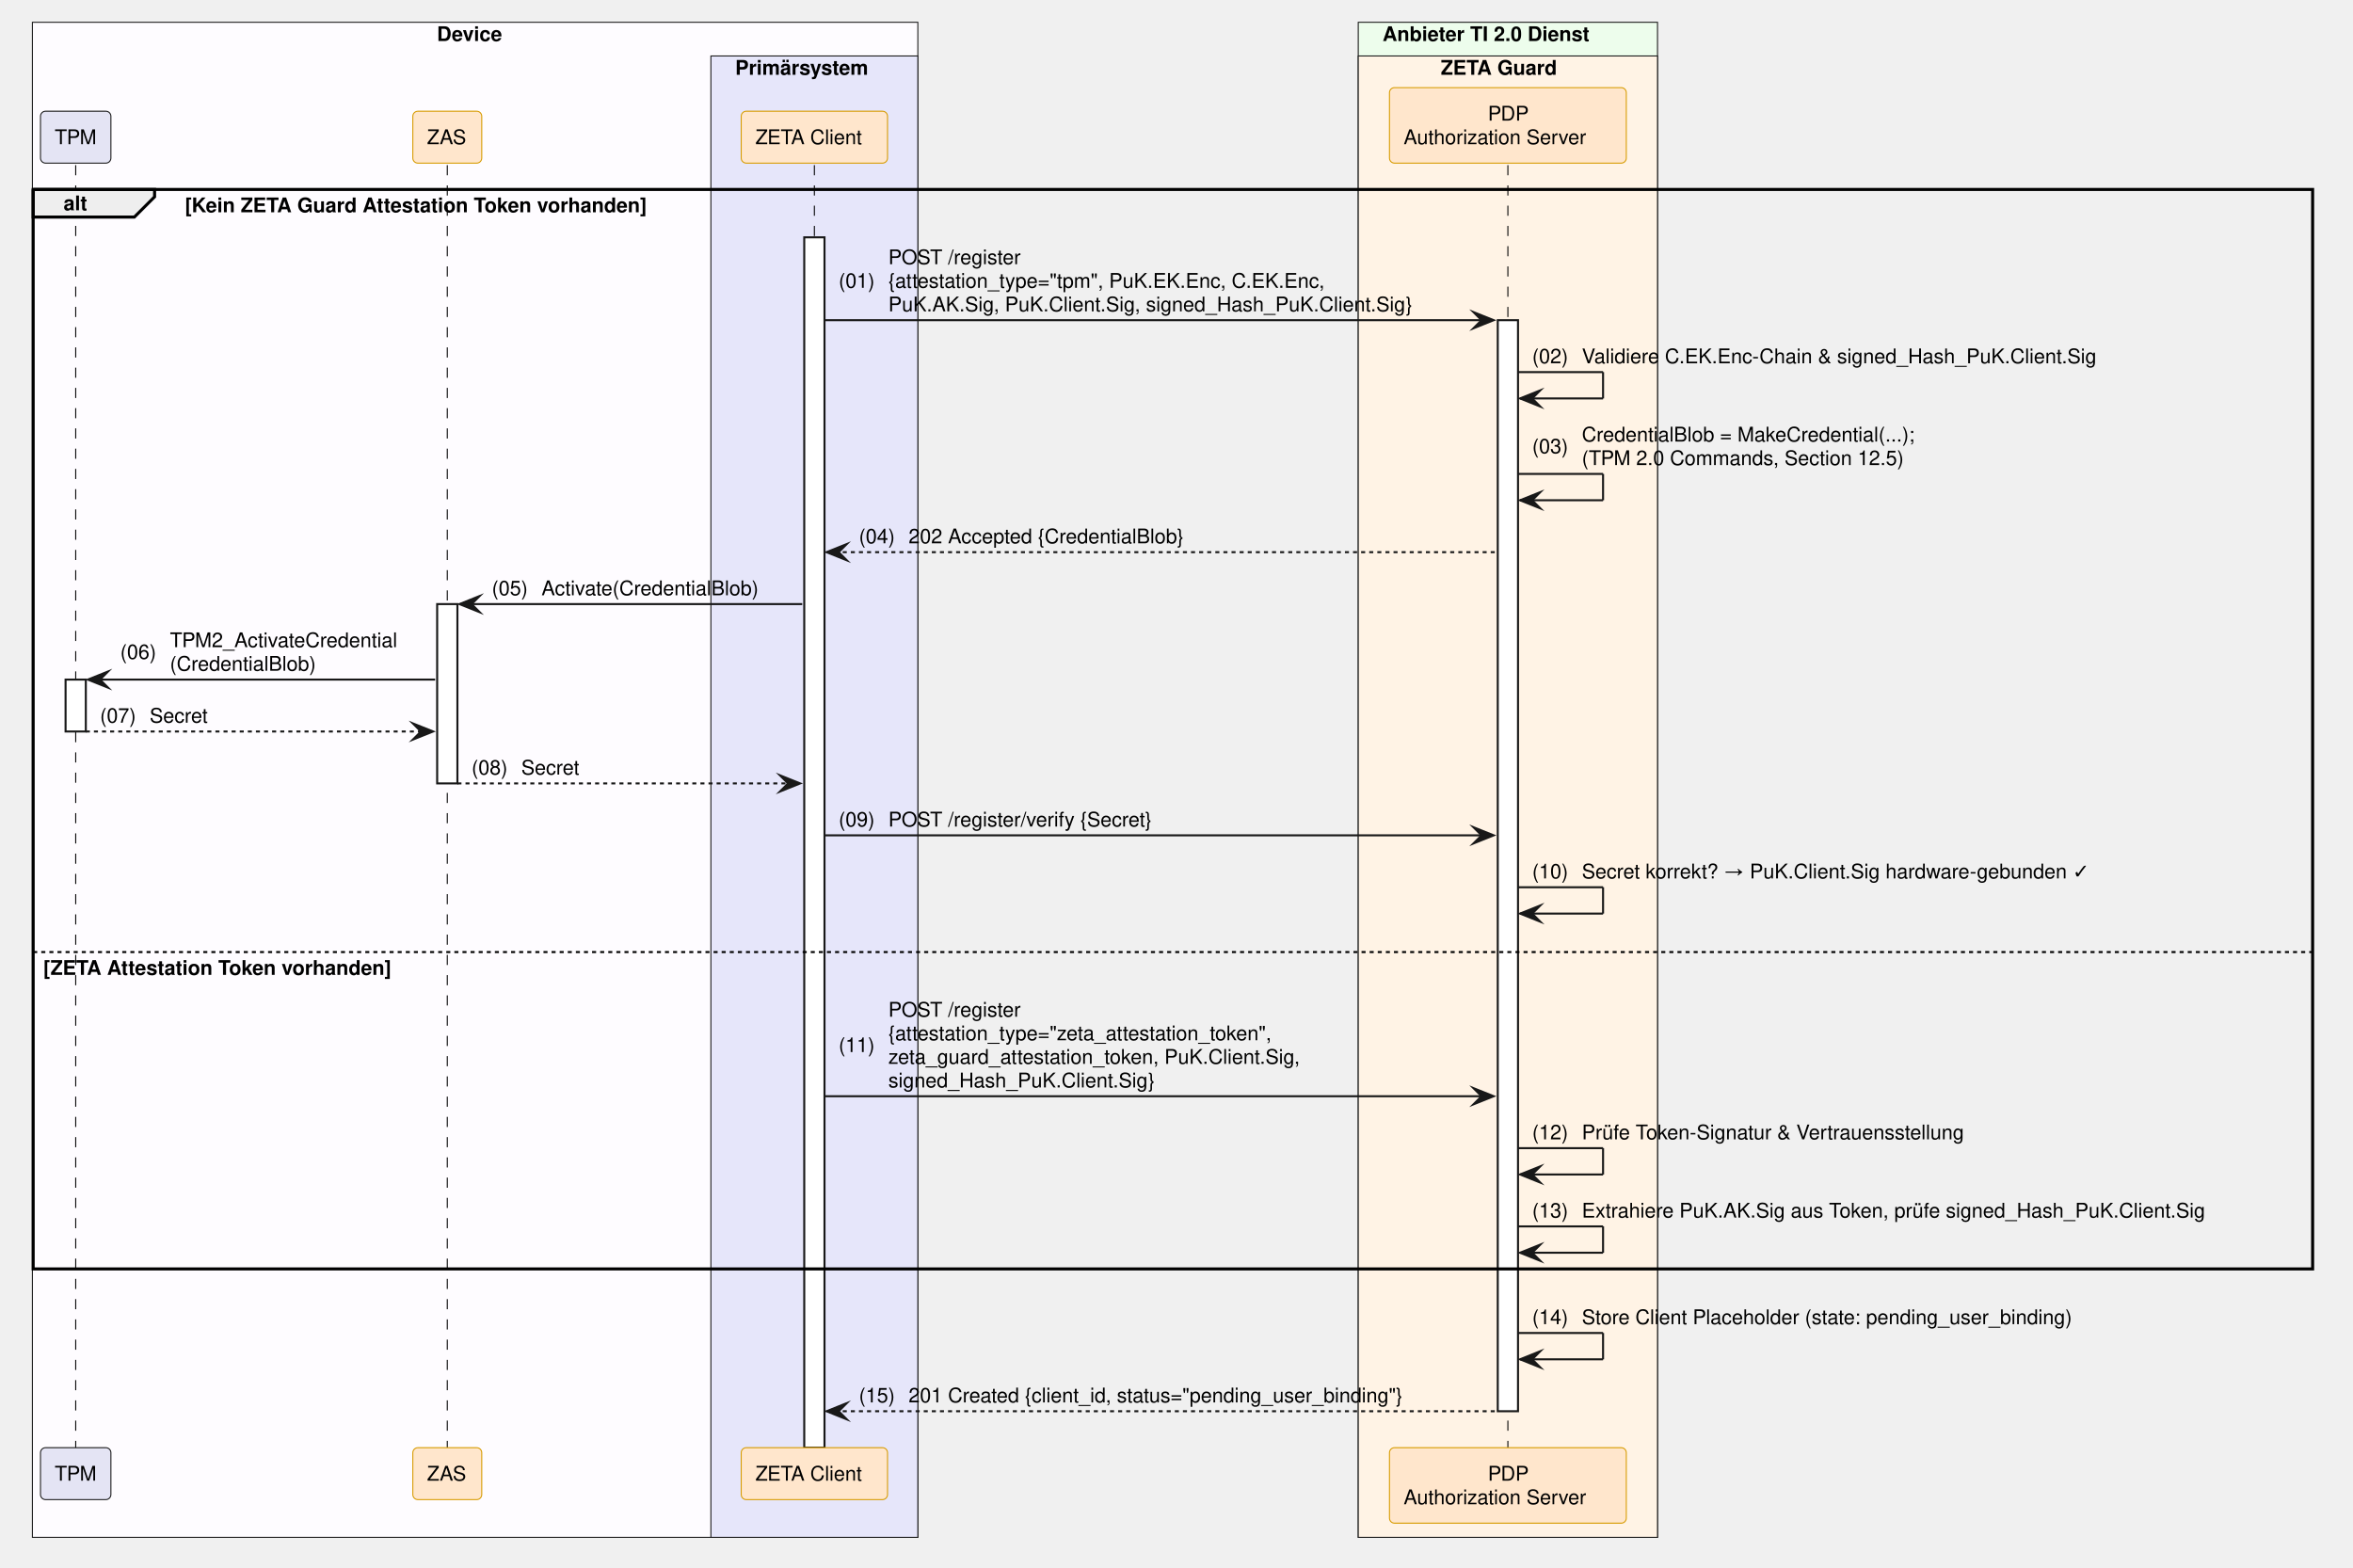
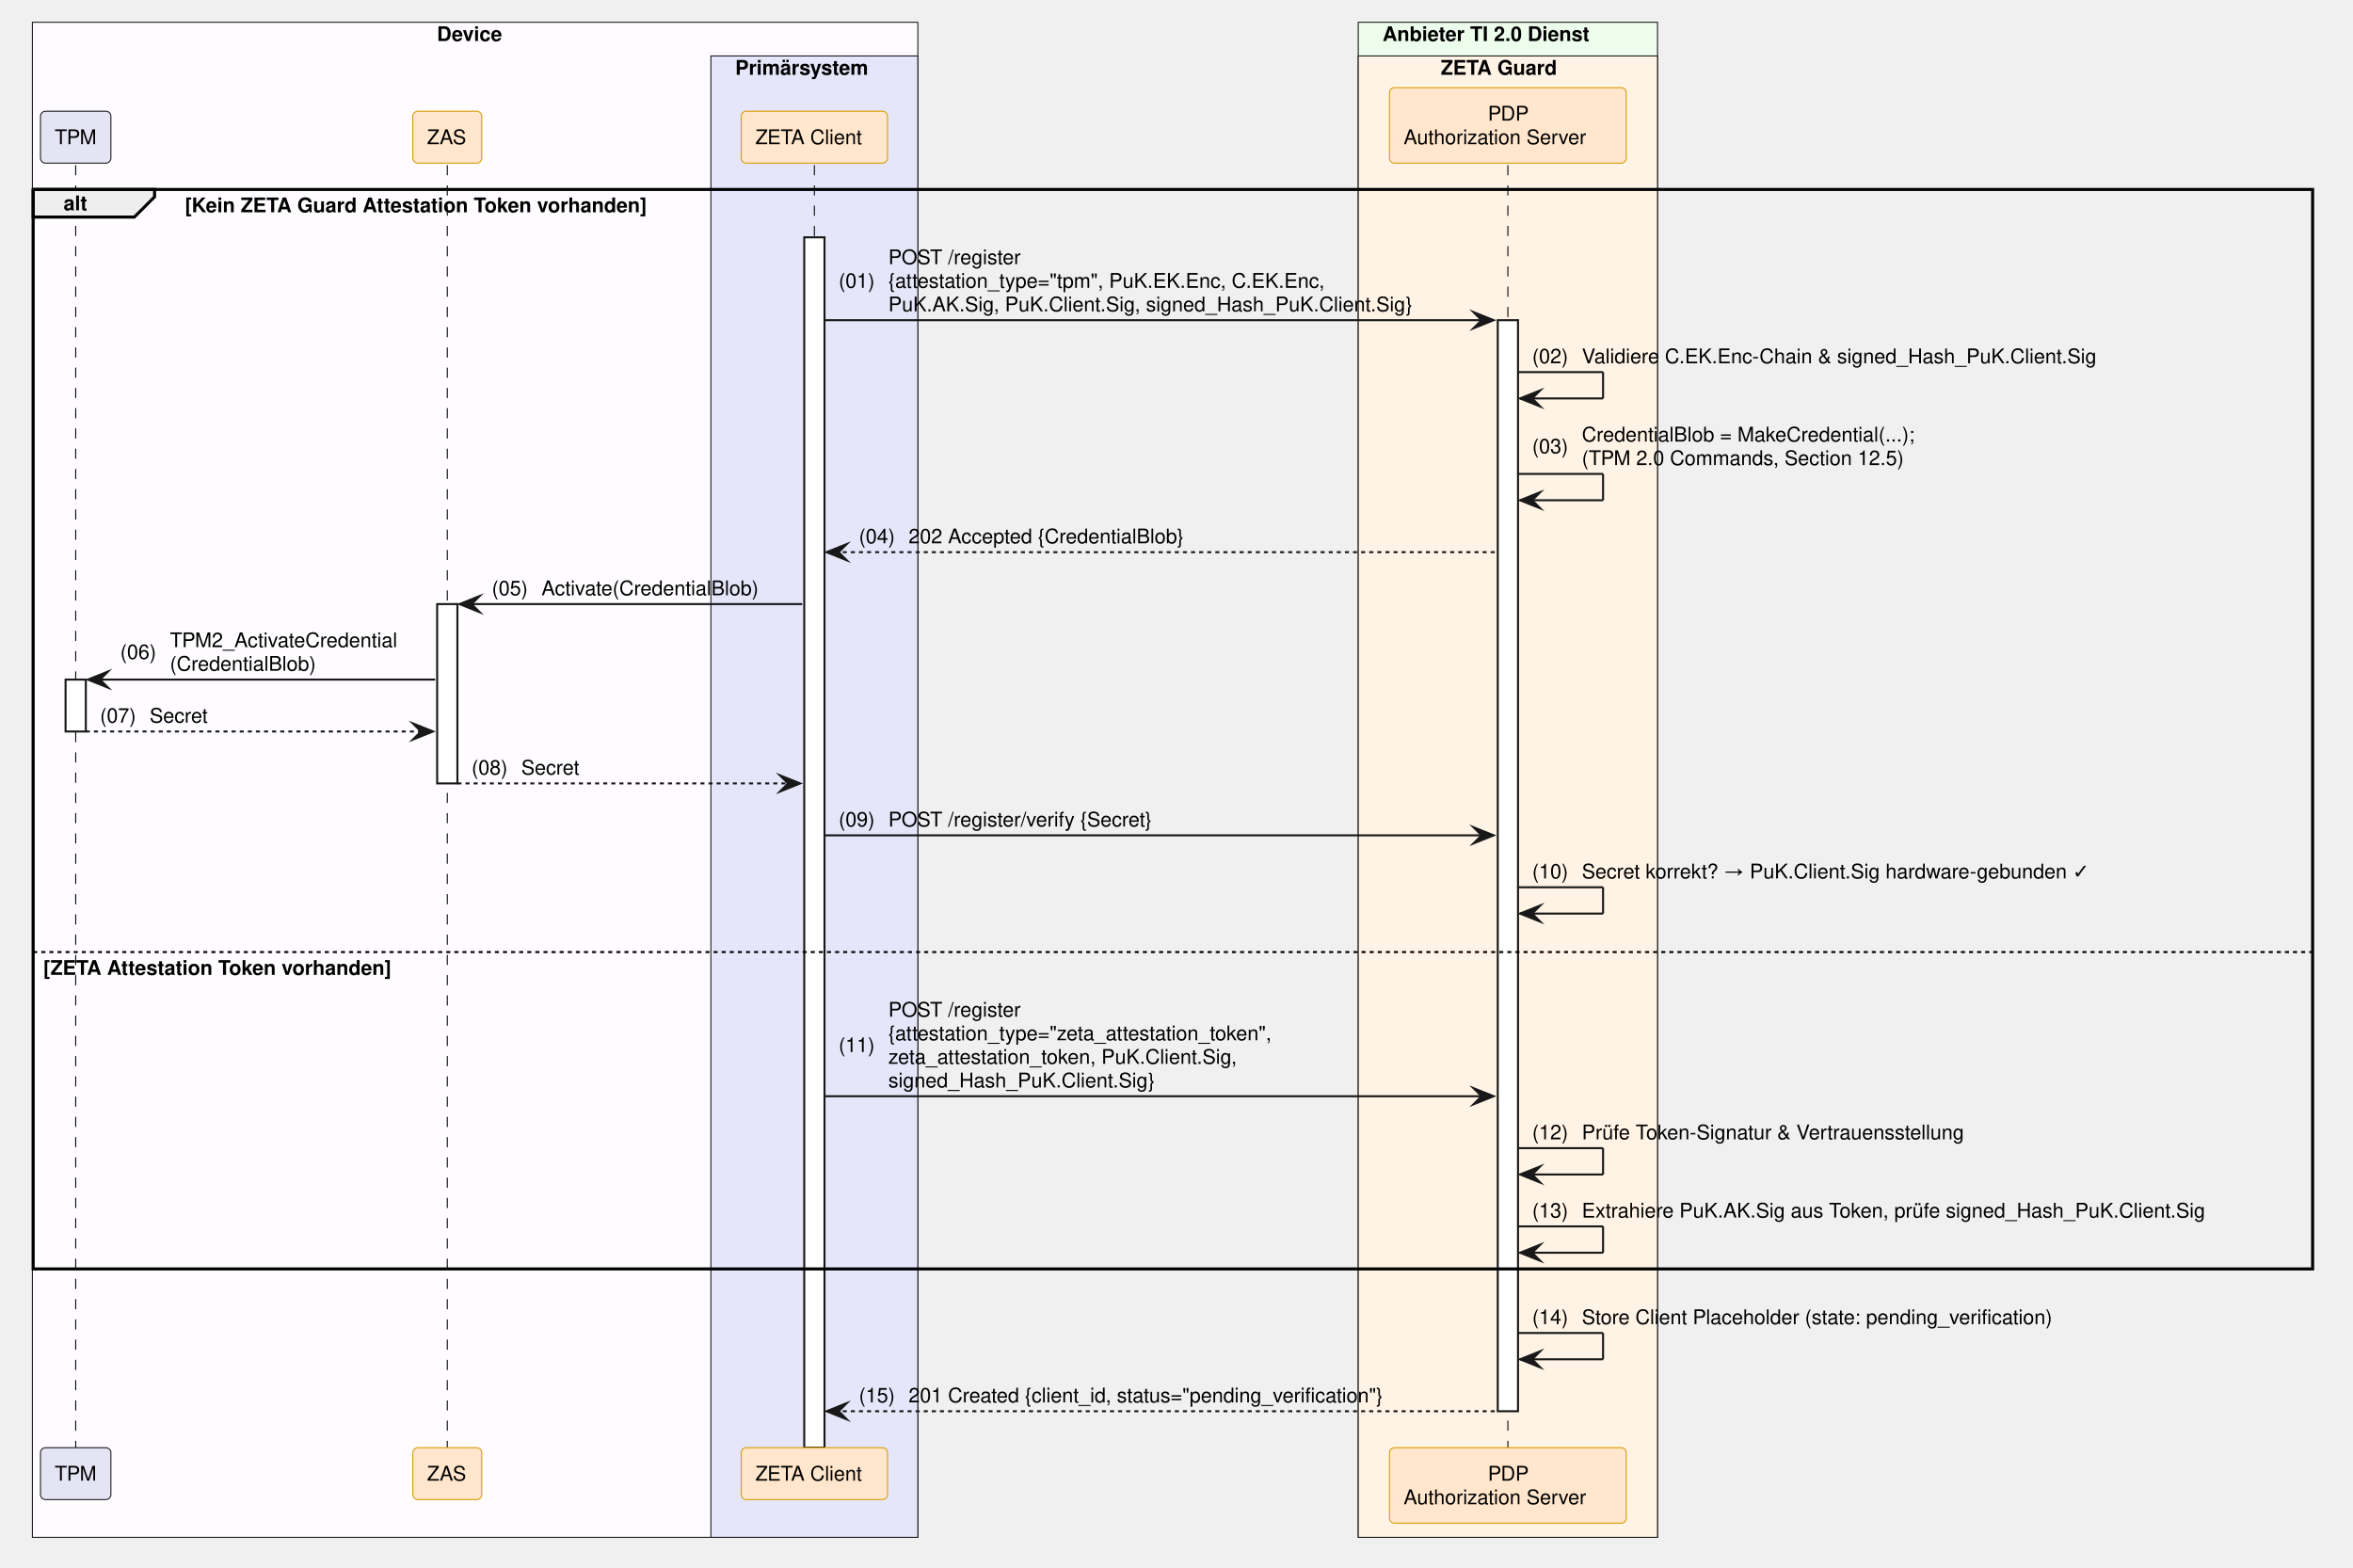
<svg xmlns="http://www.w3.org/2000/svg" contentStyleType="text/css" data-diagram-type="SEQUENCE" height="774px" preserveAspectRatio="none" style="width:1162px;height:774px;background:#FFFFFF;" version="1.1" viewBox="0 0 1162 774" width="1162px" zoomAndPan="magnify">
  <defs />
  <g>
    <rect fill="#FEFCFF" height="748.219" style="stroke:#181818;stroke-width:0.5;" width="437.264" x="16" y="11" />
    <text fill="#000000" font-family="Helvetica" font-size="10" font-weight="700" x="215.762" y="20.282">Device</text>
    <rect fill="#E6E6FA" height="731.578" style="stroke:#181818;stroke-width:0.5;" width="102.193" x="351.071" y="27.641" />
    <text fill="#000000" font-family="Helvetica" font-size="10" font-weight="700" x="363.071" y="36.923">Primärsystem</text>
    <rect fill="#EDFDEC" height="748.219" style="stroke:#181818;stroke-width:0.5;" width="147.784" x="670.758" y="11" />
    <text fill="#000000" font-family="Helvetica" font-size="10" font-weight="700" x="682.758" y="20.282">Anbieter TI 2.0 Dienst</text>
    <rect fill="#FFF3E5" height="731.578" style="stroke:#181818;stroke-width:0.5;" width="147.784" x="670.758" y="27.641" />
    <text fill="#000000" font-family="Helvetica" font-size="10" font-weight="700" x="711.505" y="36.923">ZETA Guard</text>
    <g>
      <rect fill="#000000" fill-opacity="0" height="633.375" width="8" x="33.883" y="81.562" />
      <line style="stroke:#000000;stroke-width:0.5;stroke-dasharray:5,5;" x1="37.383" x2="37.383" y1="81.562" y2="714.938" />
    </g>
    <g>
      <rect fill="#FFFFFF" height="25.641" style="stroke:#181818;stroke-width:1;" width="10" x="32.383" y="335.609" />
    </g>
    <g>
      <rect fill="#000000" fill-opacity="0" height="633.375" width="8" x="217.386" y="81.562" />
      <line style="stroke:#000000;stroke-width:0.5;stroke-dasharray:5,5;" x1="220.886" x2="220.886" y1="81.562" y2="714.938" />
    </g>
    <g>
      <rect fill="#FFFFFF" height="88.562" style="stroke:#181818;stroke-width:1;" width="10" x="215.886" y="298.328" />
    </g>
    <g>
      <rect fill="#000000" fill-opacity="0" height="633.375" width="8" x="398.668" y="81.562" />
      <line style="stroke:#000000;stroke-width:0.5;stroke-dasharray:5,5;" x1="402.168" x2="402.168" y1="81.562" y2="714.938" />
    </g>
    <g>
      <rect fill="#FFFFFF" height="597.734" style="stroke:#181818;stroke-width:1;" width="10" x="397.168" y="117.203" />
    </g>
    <g>
      <rect fill="#000000" fill-opacity="0" height="633.375" width="8" x="741.15" y="81.562" />
      <line style="stroke:#000000;stroke-width:0.5;stroke-dasharray:5,5;" x1="744.65" x2="744.65" y1="81.562" y2="714.938" />
    </g>
    <g>
      <rect fill="#FFFFFF" height="538.812" style="stroke:#181818;stroke-width:1;" width="10" x="739.65" y="158.125" />
    </g>
    <rect fill="#E4E4F4" height="25.641" rx="2.5" ry="2.5" style="stroke:#181818;stroke-width:0.5;" width="34.767" x="20" y="54.922" />
    <text fill="#000000" font-family="Helvetica" font-size="10" x="27" y="71.204">TPM</text>
    <rect fill="#FFE6CC" height="25.641" rx="2.5" ry="2.5" style="stroke:#D79B00;stroke-width:0.5;" width="34.039" x="203.867" y="54.922" />
    <text fill="#000000" font-family="Helvetica" font-size="10" x="210.867" y="71.204">ZAS</text>
    <rect fill="#FFE6CC" height="25.641" rx="2.5" ry="2.5" style="stroke:#D79B00;stroke-width:0.5;" width="72.247" x="366.044" y="54.922" />
    <text fill="#000000" font-family="Helvetica" font-size="10" x="373.044" y="71.204">ZETA Client</text>
    <rect fill="#FFE6CC" height="37.281" rx="2.5" ry="2.5" style="stroke:#D79B00;stroke-width:0.5;" width="116.949" x="686.175" y="43.281" />
    <text fill="#000000" font-family="Helvetica" font-size="10" x="734.769" y="59.563">PDP</text>
    <text fill="#000000" font-family="Helvetica" font-size="10" x="693.175" y="71.204">Authorization Server</text>
    <rect fill="#E4E4F4" height="25.641" rx="2.5" ry="2.5" style="stroke:#181818;stroke-width:0.5;" width="34.767" x="20" y="714.938" />
    <text fill="#000000" font-family="Helvetica" font-size="10" x="27" y="731.22">TPM</text>
    <rect fill="#FFE6CC" height="25.641" rx="2.5" ry="2.5" style="stroke:#D79B00;stroke-width:0.5;" width="34.039" x="203.867" y="714.938" />
    <text fill="#000000" font-family="Helvetica" font-size="10" x="210.867" y="731.22">ZAS</text>
    <rect fill="#FFE6CC" height="25.641" rx="2.5" ry="2.5" style="stroke:#D79B00;stroke-width:0.5;" width="72.247" x="366.044" y="714.938" />
    <text fill="#000000" font-family="Helvetica" font-size="10" x="373.044" y="731.22">ZETA Client</text>
    <rect fill="#FFE6CC" height="37.281" rx="2.5" ry="2.5" style="stroke:#D79B00;stroke-width:0.5;" width="116.949" x="686.175" y="714.938" />
    <text fill="#000000" font-family="Helvetica" font-size="10" x="734.769" y="731.22">PDP</text>
    <text fill="#000000" font-family="Helvetica" font-size="10" x="693.175" y="742.86">Authorization Server</text>
    <path d="M16.383,93.562 L76.339,93.562 L76.339,97.203 L66.339,107.203 L16.383,107.203 L16.383,93.562" fill="#EEEEEE" style="stroke:#000000;stroke-width:1.5;" />
    <rect fill="none" height="533.094" style="stroke:#000000;stroke-width:1.5;" width="1125.68" x="16.383" y="93.562" />
    <text fill="#000000" font-family="Helvetica" font-size="10" font-weight="700" x="31.383" y="103.845">alt</text>
    <text fill="#000000" font-family="Helvetica" font-size="10" font-weight="700" x="91.339" y="104.845">[Kein ZETA Guard Attestation Token vorhanden]</text>
    <line style="stroke:#000000;stroke-width:1;stroke-dasharray:2,2;" x1="16.383" x2="1142.063" y1="470.172" y2="470.172" />
    <text fill="#000000" font-family="Helvetica" font-size="10" font-weight="700" x="21.383" y="481.454">[ZETA Attestation Token vorhanden]</text>
    <polygon fill="#181818" points="727.65,154.125,737.65,158.125,727.65,162.125,731.65,158.125" style="stroke:#181818;stroke-width:1;stroke-linejoin:miter;stroke-miterlimit:10;" />
    <line style="stroke:#181818;stroke-width:1;" x1="407.168" x2="733.65" y1="158.125" y2="158.125" />
    <text fill="#000000" font-family="Helvetica" font-size="10" x="414.168" y="142.126">(01)</text>
    <text fill="#000000" font-family="Helvetica" font-size="10" x="438.695" y="130.485">POST /register</text>
    <text fill="#000000" font-family="Helvetica" font-size="10" x="438.695" y="142.126">{attestation_type="tpm", PuK.EK.Enc, C.EK.Enc,</text>
    <text fill="#000000" font-family="Helvetica" font-size="10" x="438.695" y="153.767">PuK.AK.Sig, PuK.Client.Sig, signed_Hash_PuK.Client.Sig}</text>
    <line style="stroke:#181818;stroke-width:1;" x1="749.65" x2="791.65" y1="183.766" y2="183.766" />
    <line style="stroke:#181818;stroke-width:1;" x1="791.65" x2="791.65" y1="183.766" y2="196.766" />
    <line style="stroke:#181818;stroke-width:1;" x1="750.65" x2="791.65" y1="196.766" y2="196.766" />
    <polygon fill="#181818" points="760.65,192.766,750.65,196.766,760.65,200.766,756.65,196.766" style="stroke:#181818;stroke-width:1;stroke-linejoin:miter;stroke-miterlimit:10;" />
    <text fill="#000000" font-family="Helvetica" font-size="10" x="756.65" y="179.407">(02)</text>
    <text fill="#000000" font-family="Helvetica" font-size="10" x="781.177" y="179.407">Validiere C.EK.Enc-Chain &amp; signed_Hash_PuK.Client.Sig</text>
    <line style="stroke:#181818;stroke-width:1;" x1="749.65" x2="791.65" y1="234.047" y2="234.047" />
    <line style="stroke:#181818;stroke-width:1;" x1="791.65" x2="791.65" y1="234.047" y2="247.047" />
    <line style="stroke:#181818;stroke-width:1;" x1="750.65" x2="791.65" y1="247.047" y2="247.047" />
    <polygon fill="#181818" points="760.65,243.047,750.65,247.047,760.65,251.047,756.65,247.047" style="stroke:#181818;stroke-width:1;stroke-linejoin:miter;stroke-miterlimit:10;" />
    <text fill="#000000" font-family="Helvetica" font-size="10" x="756.65" y="223.868">(03)</text>
    <text fill="#000000" font-family="Helvetica" font-size="10" x="781.177" y="218.048">CredentialBlob = MakeCredential(...);</text>
    <text fill="#000000" font-family="Helvetica" font-size="10" x="781.177" y="229.689">(TPM 2.0 Commands, Section 12.5)</text>
    <polygon fill="#181818" points="418.168,268.688,408.168,272.688,418.168,276.688,414.168,272.688" style="stroke:#181818;stroke-width:1;stroke-linejoin:miter;stroke-miterlimit:10;" />
    <line style="stroke:#181818;stroke-width:1;stroke-dasharray:2,2;" x1="412.168" x2="738.65" y1="272.688" y2="272.688" />
    <text fill="#000000" font-family="Helvetica" font-size="10" x="424.168" y="268.329">(04)</text>
    <text fill="#000000" font-family="Helvetica" font-size="10" x="448.695" y="268.329">202 Accepted {CredentialBlob}</text>
    <polygon fill="#181818" points="236.886,294.328,226.886,298.328,236.886,302.328,232.886,298.328" style="stroke:#181818;stroke-width:1;stroke-linejoin:miter;stroke-miterlimit:10;" />
    <line style="stroke:#181818;stroke-width:1;" x1="230.886" x2="396.168" y1="298.328" y2="298.328" />
    <text fill="#000000" font-family="Helvetica" font-size="10" x="242.886" y="293.97">(05)</text>
    <text fill="#000000" font-family="Helvetica" font-size="10" x="267.414" y="293.97">Activate(CredentialBlob)</text>
    <polygon fill="#181818" points="53.383,331.609,43.383,335.609,53.383,339.609,49.383,335.609" style="stroke:#181818;stroke-width:1;stroke-linejoin:miter;stroke-miterlimit:10;" />
    <line style="stroke:#181818;stroke-width:1;" x1="47.383" x2="214.886" y1="335.609" y2="335.609" />
    <text fill="#000000" font-family="Helvetica" font-size="10" x="59.383" y="325.431">(06)</text>
    <text fill="#000000" font-family="Helvetica" font-size="10" x="83.911" y="319.61">TPM2_ActivateCredential</text>
    <text fill="#000000" font-family="Helvetica" font-size="10" x="83.911" y="331.251">(CredentialBlob)</text>
    <polygon fill="#181818" points="203.886,357.25,213.886,361.25,203.886,365.25,207.886,361.25" style="stroke:#181818;stroke-width:1;stroke-linejoin:miter;stroke-miterlimit:10;" />
    <line style="stroke:#181818;stroke-width:1;stroke-dasharray:2,2;" x1="42.383" x2="209.886" y1="361.25" y2="361.25" />
    <text fill="#000000" font-family="Helvetica" font-size="10" x="49.383" y="356.892">(07)</text>
    <text fill="#000000" font-family="Helvetica" font-size="10" x="73.911" y="356.892">Secret</text>
    <polygon fill="#181818" points="385.168,382.891,395.168,386.891,385.168,390.891,389.168,386.891" style="stroke:#181818;stroke-width:1;stroke-linejoin:miter;stroke-miterlimit:10;" />
    <line style="stroke:#181818;stroke-width:1;stroke-dasharray:2,2;" x1="225.886" x2="391.168" y1="386.891" y2="386.891" />
    <text fill="#000000" font-family="Helvetica" font-size="10" x="232.886" y="382.532">(08)</text>
    <text fill="#000000" font-family="Helvetica" font-size="10" x="257.414" y="382.532">Secret</text>
    <polygon fill="#181818" points="727.65,408.531,737.65,412.531,727.65,416.531,731.65,412.531" style="stroke:#181818;stroke-width:1;stroke-linejoin:miter;stroke-miterlimit:10;" />
    <line style="stroke:#181818;stroke-width:1;" x1="407.168" x2="733.65" y1="412.531" y2="412.531" />
    <text fill="#000000" font-family="Helvetica" font-size="10" x="414.168" y="408.173">(09)</text>
    <text fill="#000000" font-family="Helvetica" font-size="10" x="438.695" y="408.173">POST /register/verify {Secret}</text>
    <line style="stroke:#181818;stroke-width:1;" x1="749.65" x2="791.65" y1="438.172" y2="438.172" />
    <line style="stroke:#181818;stroke-width:1;" x1="791.65" x2="791.65" y1="438.172" y2="451.172" />
    <line style="stroke:#181818;stroke-width:1;" x1="750.65" x2="791.65" y1="451.172" y2="451.172" />
    <polygon fill="#181818" points="760.65,447.172,750.65,451.172,760.65,455.172,756.65,451.172" style="stroke:#181818;stroke-width:1;stroke-linejoin:miter;stroke-miterlimit:10;" />
    <text fill="#000000" font-family="Helvetica" font-size="10" x="756.65" y="433.813">(10)</text>
    <text fill="#000000" font-family="Helvetica" font-size="10" x="781.177" y="433.813">Secret korrekt? → PuK.Client.Sig hardware-gebunden ✓</text>
    <polygon fill="#181818" points="727.65,537.375,737.65,541.375,727.65,545.375,731.65,541.375" style="stroke:#181818;stroke-width:1;stroke-linejoin:miter;stroke-miterlimit:10;" />
    <line style="stroke:#181818;stroke-width:1;" x1="407.168" x2="733.65" y1="541.375" y2="541.375" />
    <text fill="#000000" font-family="Helvetica" font-size="10" x="414.168" y="519.556">(11)</text>
    <text fill="#000000" font-family="Helvetica" font-size="10" x="438.695" y="502.095">POST /register</text>
    <text fill="#000000" font-family="Helvetica" font-size="10" x="438.695" y="513.735">{attestation_type="zeta_attestation_token",</text>
-     <text fill="#000000" font-family="Helvetica" font-size="10" x="438.695" y="525.376">zeta_guard_attestation_token, PuK.Client.Sig,</text>
+     <text fill="#000000" font-family="Helvetica" font-size="10" x="438.695" y="525.376">zeta_attestation_token, PuK.Client.Sig,</text>
    <text fill="#000000" font-family="Helvetica" font-size="10" x="438.695" y="537.017">signed_Hash_PuK.Client.Sig}</text>
    <line style="stroke:#181818;stroke-width:1;" x1="749.65" x2="791.65" y1="567.016" y2="567.016" />
    <line style="stroke:#181818;stroke-width:1;" x1="791.65" x2="791.65" y1="567.016" y2="580.016" />
    <line style="stroke:#181818;stroke-width:1;" x1="750.65" x2="791.65" y1="580.016" y2="580.016" />
    <polygon fill="#181818" points="760.65,576.016,750.65,580.016,760.65,584.016,756.65,580.016" style="stroke:#181818;stroke-width:1;stroke-linejoin:miter;stroke-miterlimit:10;" />
    <text fill="#000000" font-family="Helvetica" font-size="10" x="756.65" y="562.657">(12)</text>
    <text fill="#000000" font-family="Helvetica" font-size="10" x="781.177" y="562.657">Prüfe Token-Signatur &amp; Vertrauensstellung</text>
    <line style="stroke:#181818;stroke-width:1;" x1="749.65" x2="791.65" y1="605.656" y2="605.656" />
    <line style="stroke:#181818;stroke-width:1;" x1="791.65" x2="791.65" y1="605.656" y2="618.656" />
    <line style="stroke:#181818;stroke-width:1;" x1="750.65" x2="791.65" y1="618.656" y2="618.656" />
    <polygon fill="#181818" points="760.65,614.656,750.65,618.656,760.65,622.656,756.65,618.656" style="stroke:#181818;stroke-width:1;stroke-linejoin:miter;stroke-miterlimit:10;" />
    <text fill="#000000" font-family="Helvetica" font-size="10" x="756.65" y="601.298">(13)</text>
    <text fill="#000000" font-family="Helvetica" font-size="10" x="781.177" y="601.298">Extrahiere PuK.AK.Sig aus Token, prüfe signed_Hash_PuK.Client.Sig</text>
    <line style="stroke:#181818;stroke-width:1;" x1="749.65" x2="791.65" y1="658.297" y2="658.297" />
    <line style="stroke:#181818;stroke-width:1;" x1="791.65" x2="791.65" y1="658.297" y2="671.297" />
    <line style="stroke:#181818;stroke-width:1;" x1="750.65" x2="791.65" y1="671.297" y2="671.297" />
    <polygon fill="#181818" points="760.65,667.297,750.65,671.297,760.65,675.297,756.65,671.297" style="stroke:#181818;stroke-width:1;stroke-linejoin:miter;stroke-miterlimit:10;" />
    <text fill="#000000" font-family="Helvetica" font-size="10" x="756.65" y="653.938">(14)</text>
-     <text fill="#000000" font-family="Helvetica" font-size="10" x="781.177" y="653.938">Store Client Placeholder (state: pending_user_binding)</text>
+     <text fill="#000000" font-family="Helvetica" font-size="10" x="781.177" y="653.938">Store Client Placeholder (state: pending_verification)</text>
    <polygon fill="#181818" points="418.168,692.938,408.168,696.938,418.168,700.938,414.168,696.938" style="stroke:#181818;stroke-width:1;stroke-linejoin:miter;stroke-miterlimit:10;" />
    <line style="stroke:#181818;stroke-width:1;stroke-dasharray:2,2;" x1="412.168" x2="738.65" y1="696.938" y2="696.938" />
    <text fill="#000000" font-family="Helvetica" font-size="10" x="424.168" y="692.579">(15)</text>
-     <text fill="#000000" font-family="Helvetica" font-size="10" x="448.695" y="692.579">201 Created {client_id, status="pending_user_binding"}</text>
+     <text fill="#000000" font-family="Helvetica" font-size="10" x="448.695" y="692.579">201 Created {client_id, status="pending_verification"}</text>
  </g>
</svg>
